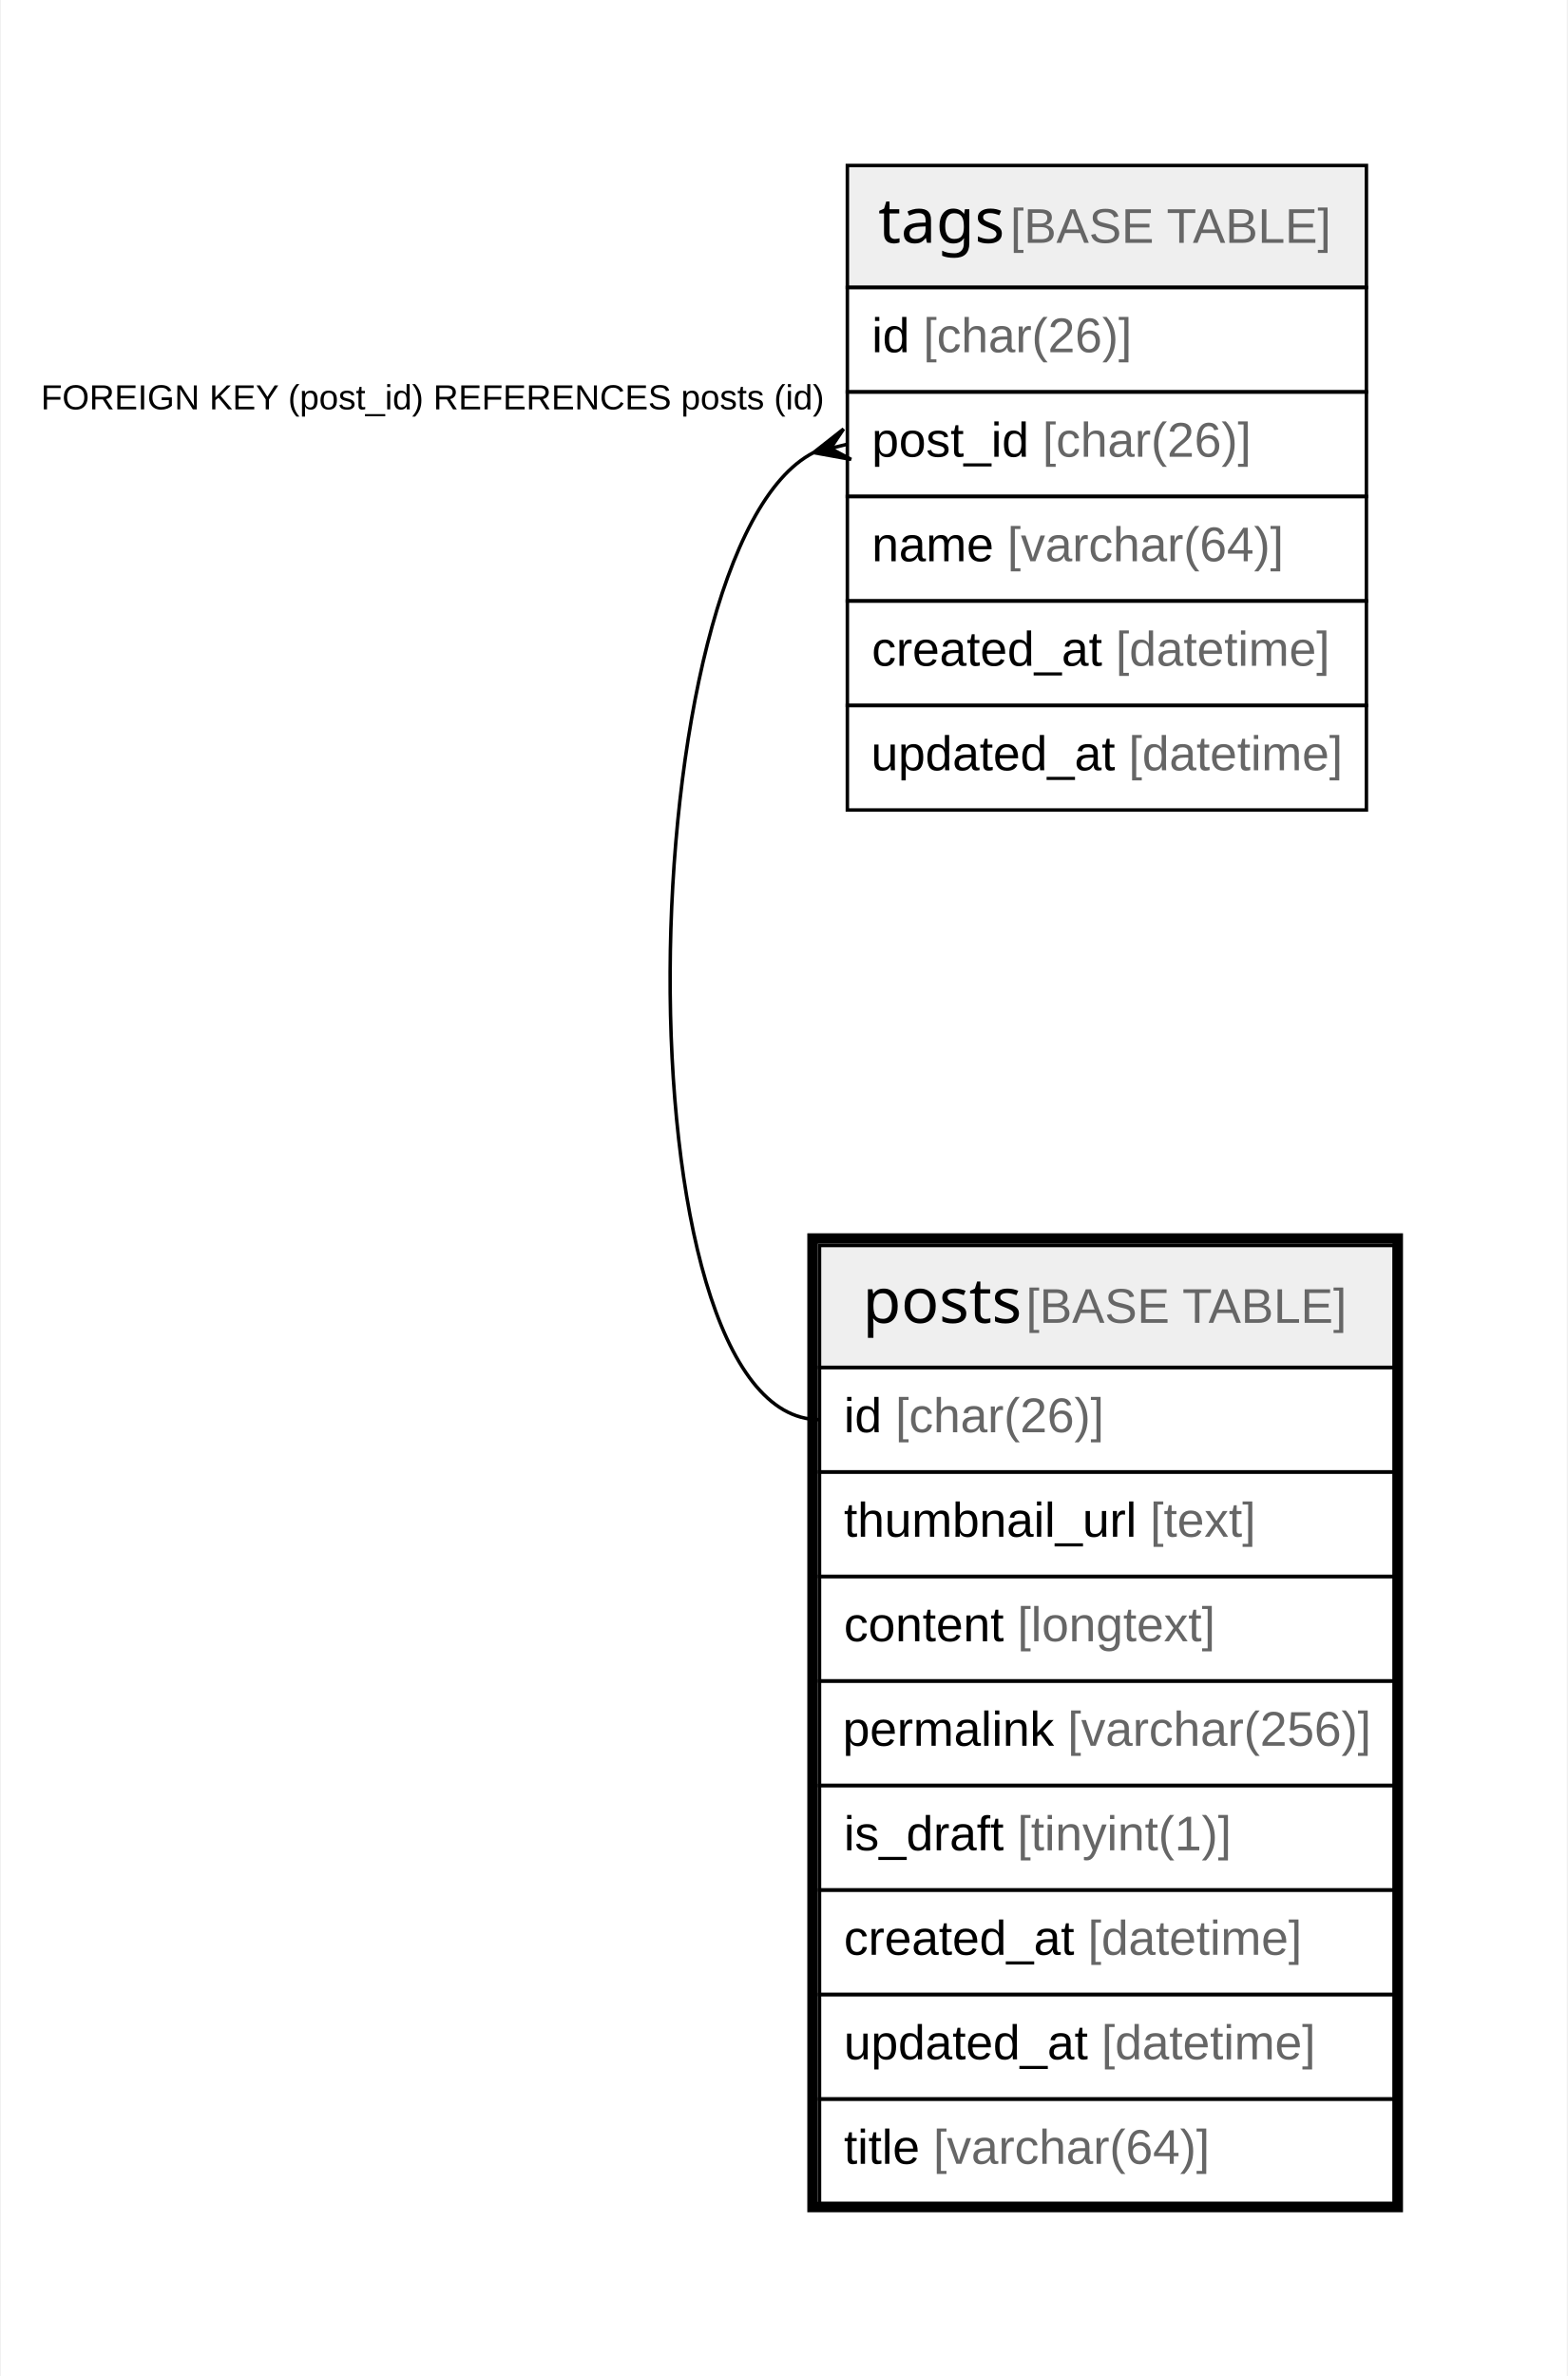
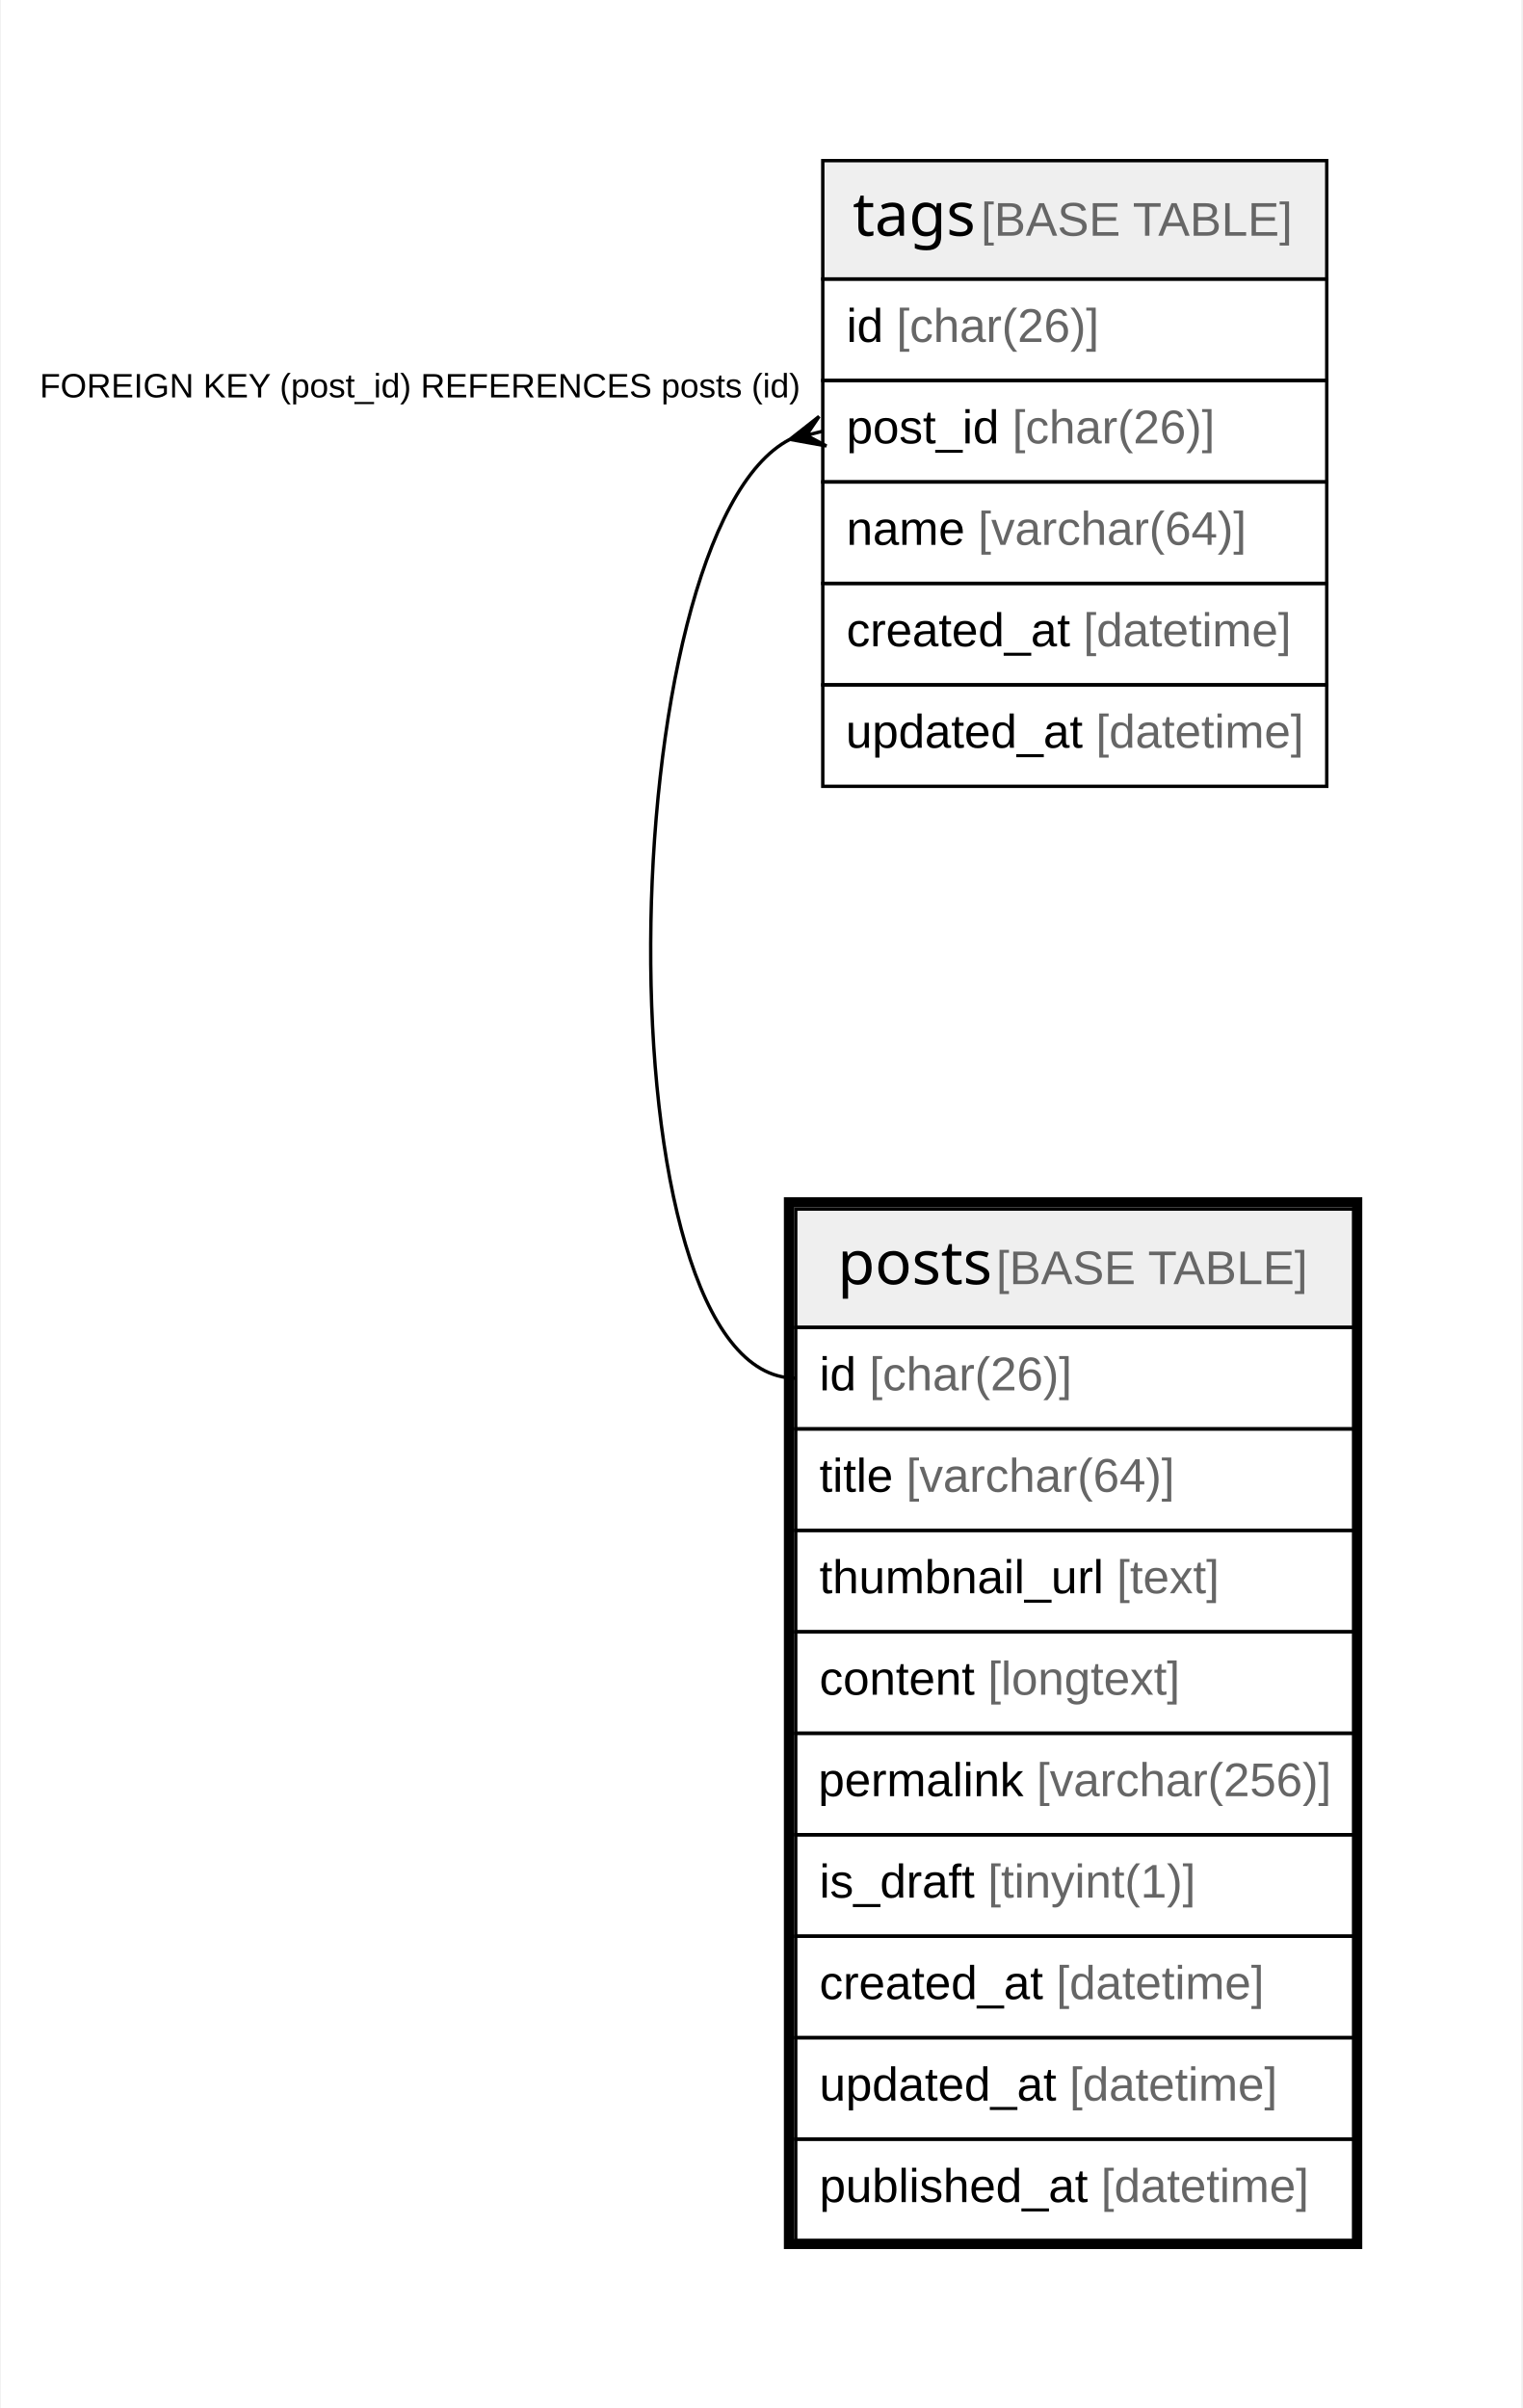
- <svg xmlns="http://www.w3.org/2000/svg" width="450pt" height="682pt" viewBox="0.00 0.00 449.50 682.00">
-   <g id="graph0" class="graph" transform="scale(1 1) rotate(0) translate(4 678)">
-     <polygon fill="#ffffff" stroke="transparent" points="-4,4 -4,-678 445.5,-678 445.5,4 -4,4" />
+ <svg xmlns="http://www.w3.org/2000/svg" width="450pt" height="712pt" viewBox="0.00 0.00 449.50 712.00">
+   <g id="graph0" class="graph" transform="scale(1 1) rotate(0) translate(4 708)">
+     <polygon fill="#ffffff" stroke="transparent" points="-4,4 -4,-708 445.5,-708 445.5,4 -4,4" />
    <g id="node1" class="node">
-       <polygon fill="#efefef" stroke="transparent" points="231,-285.5 231,-320.5 396,-320.5 396,-285.5 231,-285.5" />
-       <polygon fill="none" stroke="#000000" points="231,-285.5 231,-320.5 396,-320.5 396,-285.5 231,-285.5" />
-       <text text-anchor="start" x="243.366" y="-298.3" font-family="Arial Bold" font-size="18.00" fill="#000000">posts</text>
-       <text text-anchor="start" x="286.38" y="-298.3" font-family="Arial" font-size="14.00" fill="#000000"> </text>
-       <text text-anchor="start" x="290.271" y="-298.3" font-family="Arial" font-size="14.00" fill="#666666">[BASE TABLE]</text>
+       <polygon fill="#efefef" stroke="transparent" points="231,-315.5 231,-350.5 396,-350.5 396,-315.5 231,-315.5" />
+       <polygon fill="none" stroke="#000000" points="231,-315.5 231,-350.5 396,-350.5 396,-315.5 231,-315.5" />
+       <text text-anchor="start" x="243.366" y="-328.3" font-family="Arial Bold" font-size="18.00" fill="#000000">posts</text>
+       <text text-anchor="start" x="286.38" y="-328.3" font-family="Arial" font-size="14.00" fill="#000000"> </text>
+       <text text-anchor="start" x="290.271" y="-328.3" font-family="Arial" font-size="14.00" fill="#666666">[BASE TABLE]</text>
+       <polygon fill="none" stroke="#000000" points="231,-285.5 231,-315.5 396,-315.5 396,-285.5 231,-285.5" />
+       <text text-anchor="start" x="238" y="-296.9" font-family="Arial" font-size="14.00" fill="#000000">id </text>
+       <text text-anchor="start" x="252.78" y="-296.9" font-family="Arial" font-size="14.00" fill="#666666">[char(26)]</text>
      <polygon fill="none" stroke="#000000" points="231,-255.5 231,-285.5 396,-285.5 396,-255.5 231,-255.5" />
-       <text text-anchor="start" x="238" y="-266.9" font-family="Arial" font-size="14.00" fill="#000000">id </text>
-       <text text-anchor="start" x="252.78" y="-266.9" font-family="Arial" font-size="14.00" fill="#666666">[char(26)]</text>
+       <text text-anchor="start" x="238" y="-266.9" font-family="Arial" font-size="14.00" fill="#000000">title </text>
+       <text text-anchor="start" x="263.668" y="-266.9" font-family="Arial" font-size="14.00" fill="#666666">[varchar(64)]</text>
      <polygon fill="none" stroke="#000000" points="231,-225.5 231,-255.5 396,-255.5 396,-225.5 231,-225.5" />
      <text text-anchor="start" x="238" y="-236.9" font-family="Arial" font-size="14.00" fill="#000000">thumbnail_url </text>
      <text text-anchor="start" x="325.9" y="-236.9" font-family="Arial" font-size="14.00" fill="#666666">[text]</text>
      <polygon fill="none" stroke="#000000" points="231,-195.5 231,-225.5 396,-225.5 396,-195.5 231,-195.5" />
      <text text-anchor="start" x="238" y="-206.9" font-family="Arial" font-size="14.00" fill="#000000">content </text>
      <text text-anchor="start" x="287.802" y="-206.9" font-family="Arial" font-size="14.00" fill="#666666">[longtext]</text>
      <polygon fill="none" stroke="#000000" points="231,-165.5 231,-195.5 396,-195.5 396,-165.5 231,-165.5" />
      <text text-anchor="start" x="237.663" y="-176.9" font-family="Arial" font-size="14.00" fill="#000000">permalink </text>
      <text text-anchor="start" x="302.218" y="-176.9" font-family="Arial" font-size="14.00" fill="#666666">[varchar(256)]</text>
      <polygon fill="none" stroke="#000000" points="231,-135.5 231,-165.5 396,-165.5 396,-135.5 231,-135.5" />
      <text text-anchor="start" x="238" y="-146.9" font-family="Arial" font-size="14.00" fill="#000000">is_draft </text>
      <text text-anchor="start" x="287.787" y="-146.9" font-family="Arial" font-size="14.00" fill="#666666">[tinyint(1)]</text>
      <polygon fill="none" stroke="#000000" points="231,-105.5 231,-135.5 396,-135.5 396,-105.5 231,-105.5" />
      <text text-anchor="start" x="238" y="-116.9" font-family="Arial" font-size="14.00" fill="#000000">created_at </text>
      <text text-anchor="start" x="308.028" y="-116.9" font-family="Arial" font-size="14.00" fill="#666666">[datetime]</text>
      <polygon fill="none" stroke="#000000" points="231,-75.5 231,-105.5 396,-105.5 396,-75.5 231,-75.5" />
      <text text-anchor="start" x="238" y="-86.9" font-family="Arial" font-size="14.00" fill="#000000">updated_at </text>
      <text text-anchor="start" x="311.933" y="-86.9" font-family="Arial" font-size="14.00" fill="#666666">[datetime]</text>
      <polygon fill="none" stroke="#000000" points="231,-45.5 231,-75.5 396,-75.5 396,-45.5 231,-45.5" />
-       <text text-anchor="start" x="238" y="-56.9" font-family="Arial" font-size="14.00" fill="#000000">title </text>
-       <text text-anchor="start" x="263.668" y="-56.9" font-family="Arial" font-size="14.00" fill="#666666">[varchar(64)]</text>
-       <polygon fill="none" stroke="#000000" stroke-width="3" points="229,-44.5 229,-322.5 397,-322.5 397,-44.5 229,-44.5" />
+       <text text-anchor="start" x="238" y="-56.9" font-family="Arial" font-size="14.00" fill="#000000">published_at </text>
+       <text text-anchor="start" x="321.255" y="-56.9" font-family="Arial" font-size="14.00" fill="#666666">[datetime]</text>
+       <polygon fill="none" stroke="#000000" stroke-width="3" points="229,-44.5 229,-352.5 397,-352.5 397,-44.5 229,-44.5" />
    </g>
    <g id="node2" class="node">
-       <polygon fill="#efefef" stroke="transparent" points="239,-595.5 239,-630.5 388,-630.5 388,-595.5 239,-595.5" />
-       <polygon fill="none" stroke="#000000" points="239,-595.5 239,-630.5 388,-630.5 388,-595.5 239,-595.5" />
-       <text text-anchor="start" x="247.866" y="-608.3" font-family="Arial Bold" font-size="18.00" fill="#000000">tags</text>
-       <text text-anchor="start" x="281.88" y="-608.3" font-family="Arial" font-size="14.00" fill="#000000"> </text>
-       <text text-anchor="start" x="285.771" y="-608.3" font-family="Arial" font-size="14.00" fill="#666666">[BASE TABLE]</text>
+       <polygon fill="#efefef" stroke="transparent" points="239,-625.5 239,-660.5 388,-660.5 388,-625.5 239,-625.5" />
+       <polygon fill="none" stroke="#000000" points="239,-625.5 239,-660.5 388,-660.5 388,-625.5 239,-625.5" />
+       <text text-anchor="start" x="247.866" y="-638.3" font-family="Arial Bold" font-size="18.00" fill="#000000">tags</text>
+       <text text-anchor="start" x="281.88" y="-638.3" font-family="Arial" font-size="14.00" fill="#000000"> </text>
+       <text text-anchor="start" x="285.771" y="-638.3" font-family="Arial" font-size="14.00" fill="#666666">[BASE TABLE]</text>
+       <polygon fill="none" stroke="#000000" points="239,-595.5 239,-625.5 388,-625.5 388,-595.5 239,-595.5" />
+       <text text-anchor="start" x="246" y="-606.9" font-family="Arial" font-size="14.00" fill="#000000">id </text>
+       <text text-anchor="start" x="260.78" y="-606.9" font-family="Arial" font-size="14.00" fill="#666666">[char(26)]</text>
      <polygon fill="none" stroke="#000000" points="239,-565.5 239,-595.5 388,-595.5 388,-565.5 239,-565.5" />
-       <text text-anchor="start" x="246" y="-576.9" font-family="Arial" font-size="14.00" fill="#000000">id </text>
-       <text text-anchor="start" x="260.78" y="-576.9" font-family="Arial" font-size="14.00" fill="#666666">[char(26)]</text>
+       <text text-anchor="start" x="246" y="-576.9" font-family="Arial" font-size="14.00" fill="#000000">post_id </text>
+       <text text-anchor="start" x="295.018" y="-576.9" font-family="Arial" font-size="14.00" fill="#666666">[char(26)]</text>
      <polygon fill="none" stroke="#000000" points="239,-535.5 239,-565.5 388,-565.5 388,-535.5 239,-535.5" />
-       <text text-anchor="start" x="246" y="-546.9" font-family="Arial" font-size="14.00" fill="#000000">post_id </text>
-       <text text-anchor="start" x="295.018" y="-546.9" font-family="Arial" font-size="14.00" fill="#666666">[char(26)]</text>
+       <text text-anchor="start" x="246" y="-546.9" font-family="Arial" font-size="14.00" fill="#000000">name </text>
+       <text text-anchor="start" x="284.899" y="-546.9" font-family="Arial" font-size="14.00" fill="#666666">[varchar(64)]</text>
      <polygon fill="none" stroke="#000000" points="239,-505.5 239,-535.5 388,-535.5 388,-505.5 239,-505.5" />
-       <text text-anchor="start" x="246" y="-516.9" font-family="Arial" font-size="14.00" fill="#000000">name </text>
-       <text text-anchor="start" x="284.899" y="-516.9" font-family="Arial" font-size="14.00" fill="#666666">[varchar(64)]</text>
+       <text text-anchor="start" x="246" y="-516.9" font-family="Arial" font-size="14.00" fill="#000000">created_at </text>
+       <text text-anchor="start" x="316.028" y="-516.9" font-family="Arial" font-size="14.00" fill="#666666">[datetime]</text>
      <polygon fill="none" stroke="#000000" points="239,-475.5 239,-505.5 388,-505.5 388,-475.5 239,-475.5" />
-       <text text-anchor="start" x="246" y="-486.9" font-family="Arial" font-size="14.00" fill="#000000">created_at </text>
-       <text text-anchor="start" x="316.028" y="-486.9" font-family="Arial" font-size="14.00" fill="#666666">[datetime]</text>
-       <polygon fill="none" stroke="#000000" points="239,-445.5 239,-475.5 388,-475.5 388,-445.5 239,-445.5" />
-       <text text-anchor="start" x="245.804" y="-456.9" font-family="Arial" font-size="14.00" fill="#000000">updated_at </text>
-       <text text-anchor="start" x="319.736" y="-456.9" font-family="Arial" font-size="14.00" fill="#666666">[datetime]</text>
+       <text text-anchor="start" x="245.804" y="-486.9" font-family="Arial" font-size="14.00" fill="#000000">updated_at </text>
+       <text text-anchor="start" x="319.736" y="-486.9" font-family="Arial" font-size="14.00" fill="#666666">[datetime]</text>
    </g>
    <g id="edge1" class="edge">
-       <path fill="none" stroke="#000000" d="M229.277,-548.079C176.088,-520.712 172.157,-270.5 231,-270.5" />
-       <polygon fill="#000000" stroke="#000000" points="229.296,-548.084 237.913,-554.867 234.148,-549.292 239,-550.5 239,-550.5 239,-550.5 234.148,-549.292 240.087,-546.133 229.296,-548.084 229.296,-548.084" />
-       <text text-anchor="start" x="7.495" y="-560.5" font-family="Arial" font-size="10.00" fill="#000000">FOREIGN KEY (post_id) REFERENCES posts (id)</text>
+       <path fill="none" stroke="#000000" d="M229.277,-578.079C176.088,-550.712 172.157,-300.5 231,-300.5" />
+       <polygon fill="#000000" stroke="#000000" points="229.296,-578.084 237.913,-584.867 234.148,-579.292 239,-580.5 239,-580.5 239,-580.5 234.148,-579.292 240.087,-576.133 229.296,-578.084 229.296,-578.084" />
+       <text text-anchor="start" x="7.495" y="-590.5" font-family="Arial" font-size="10.00" fill="#000000">FOREIGN KEY (post_id) REFERENCES posts (id)</text>
    </g>
  </g>
</svg>
